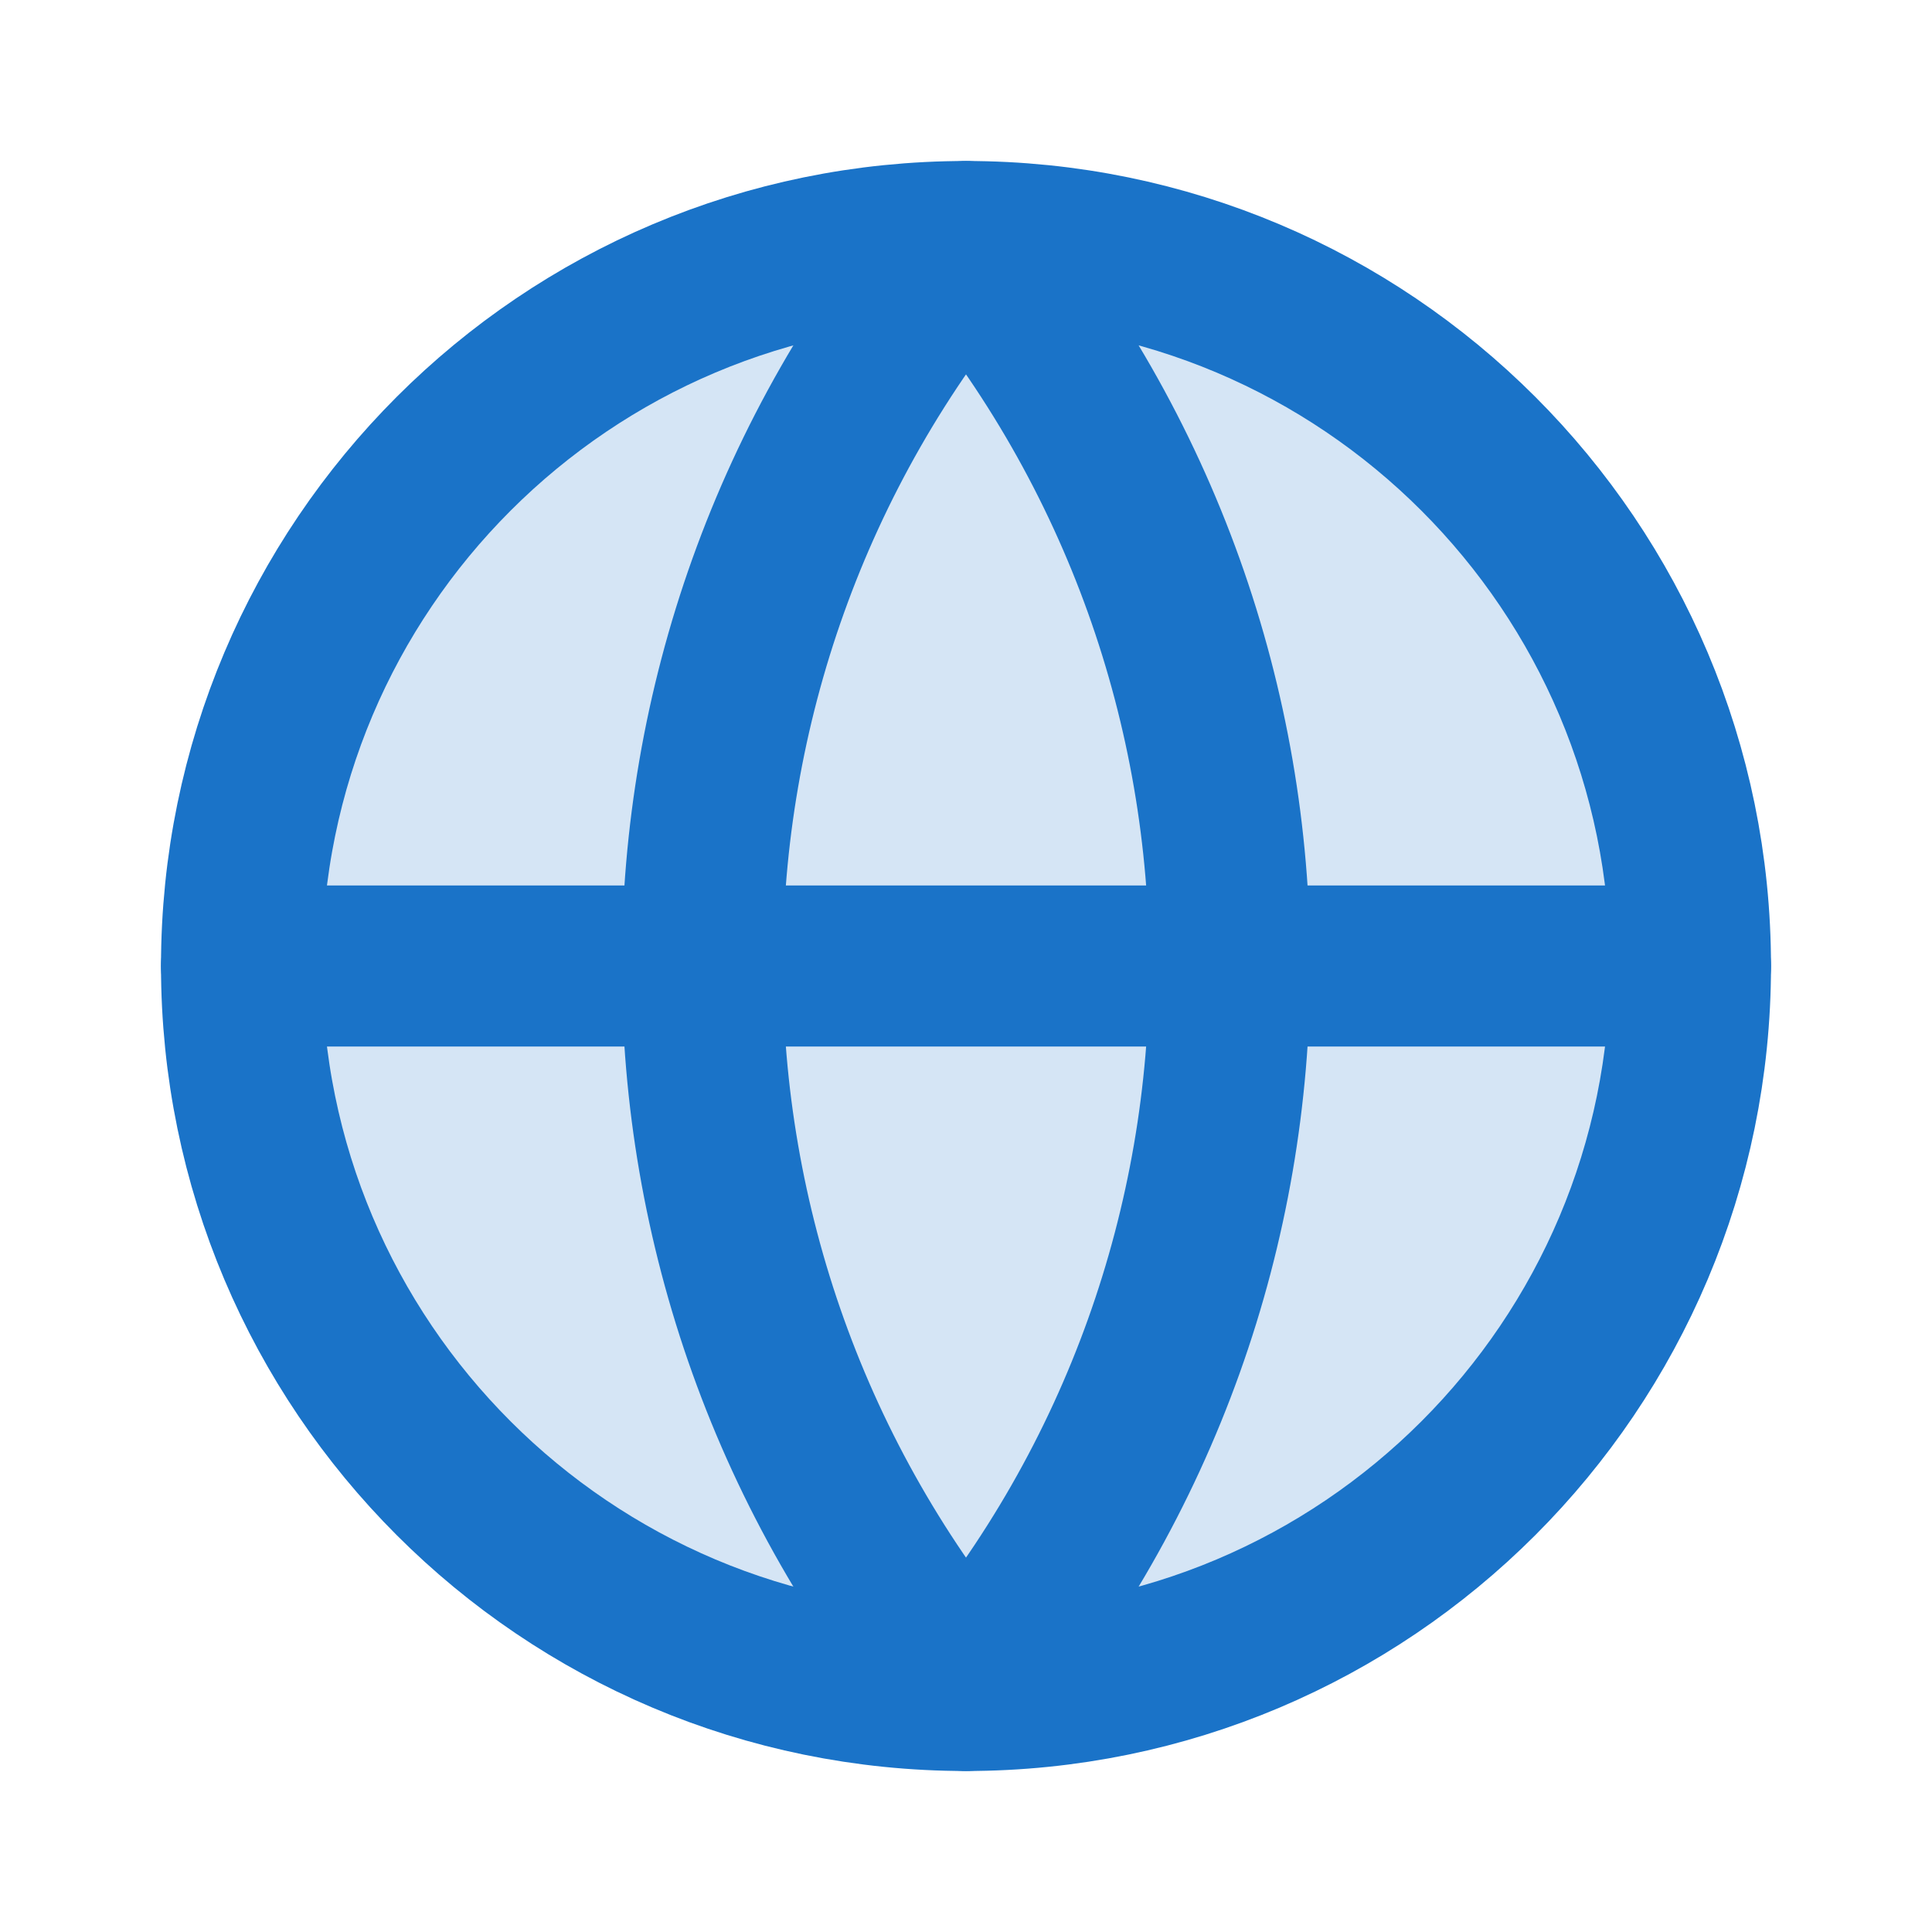
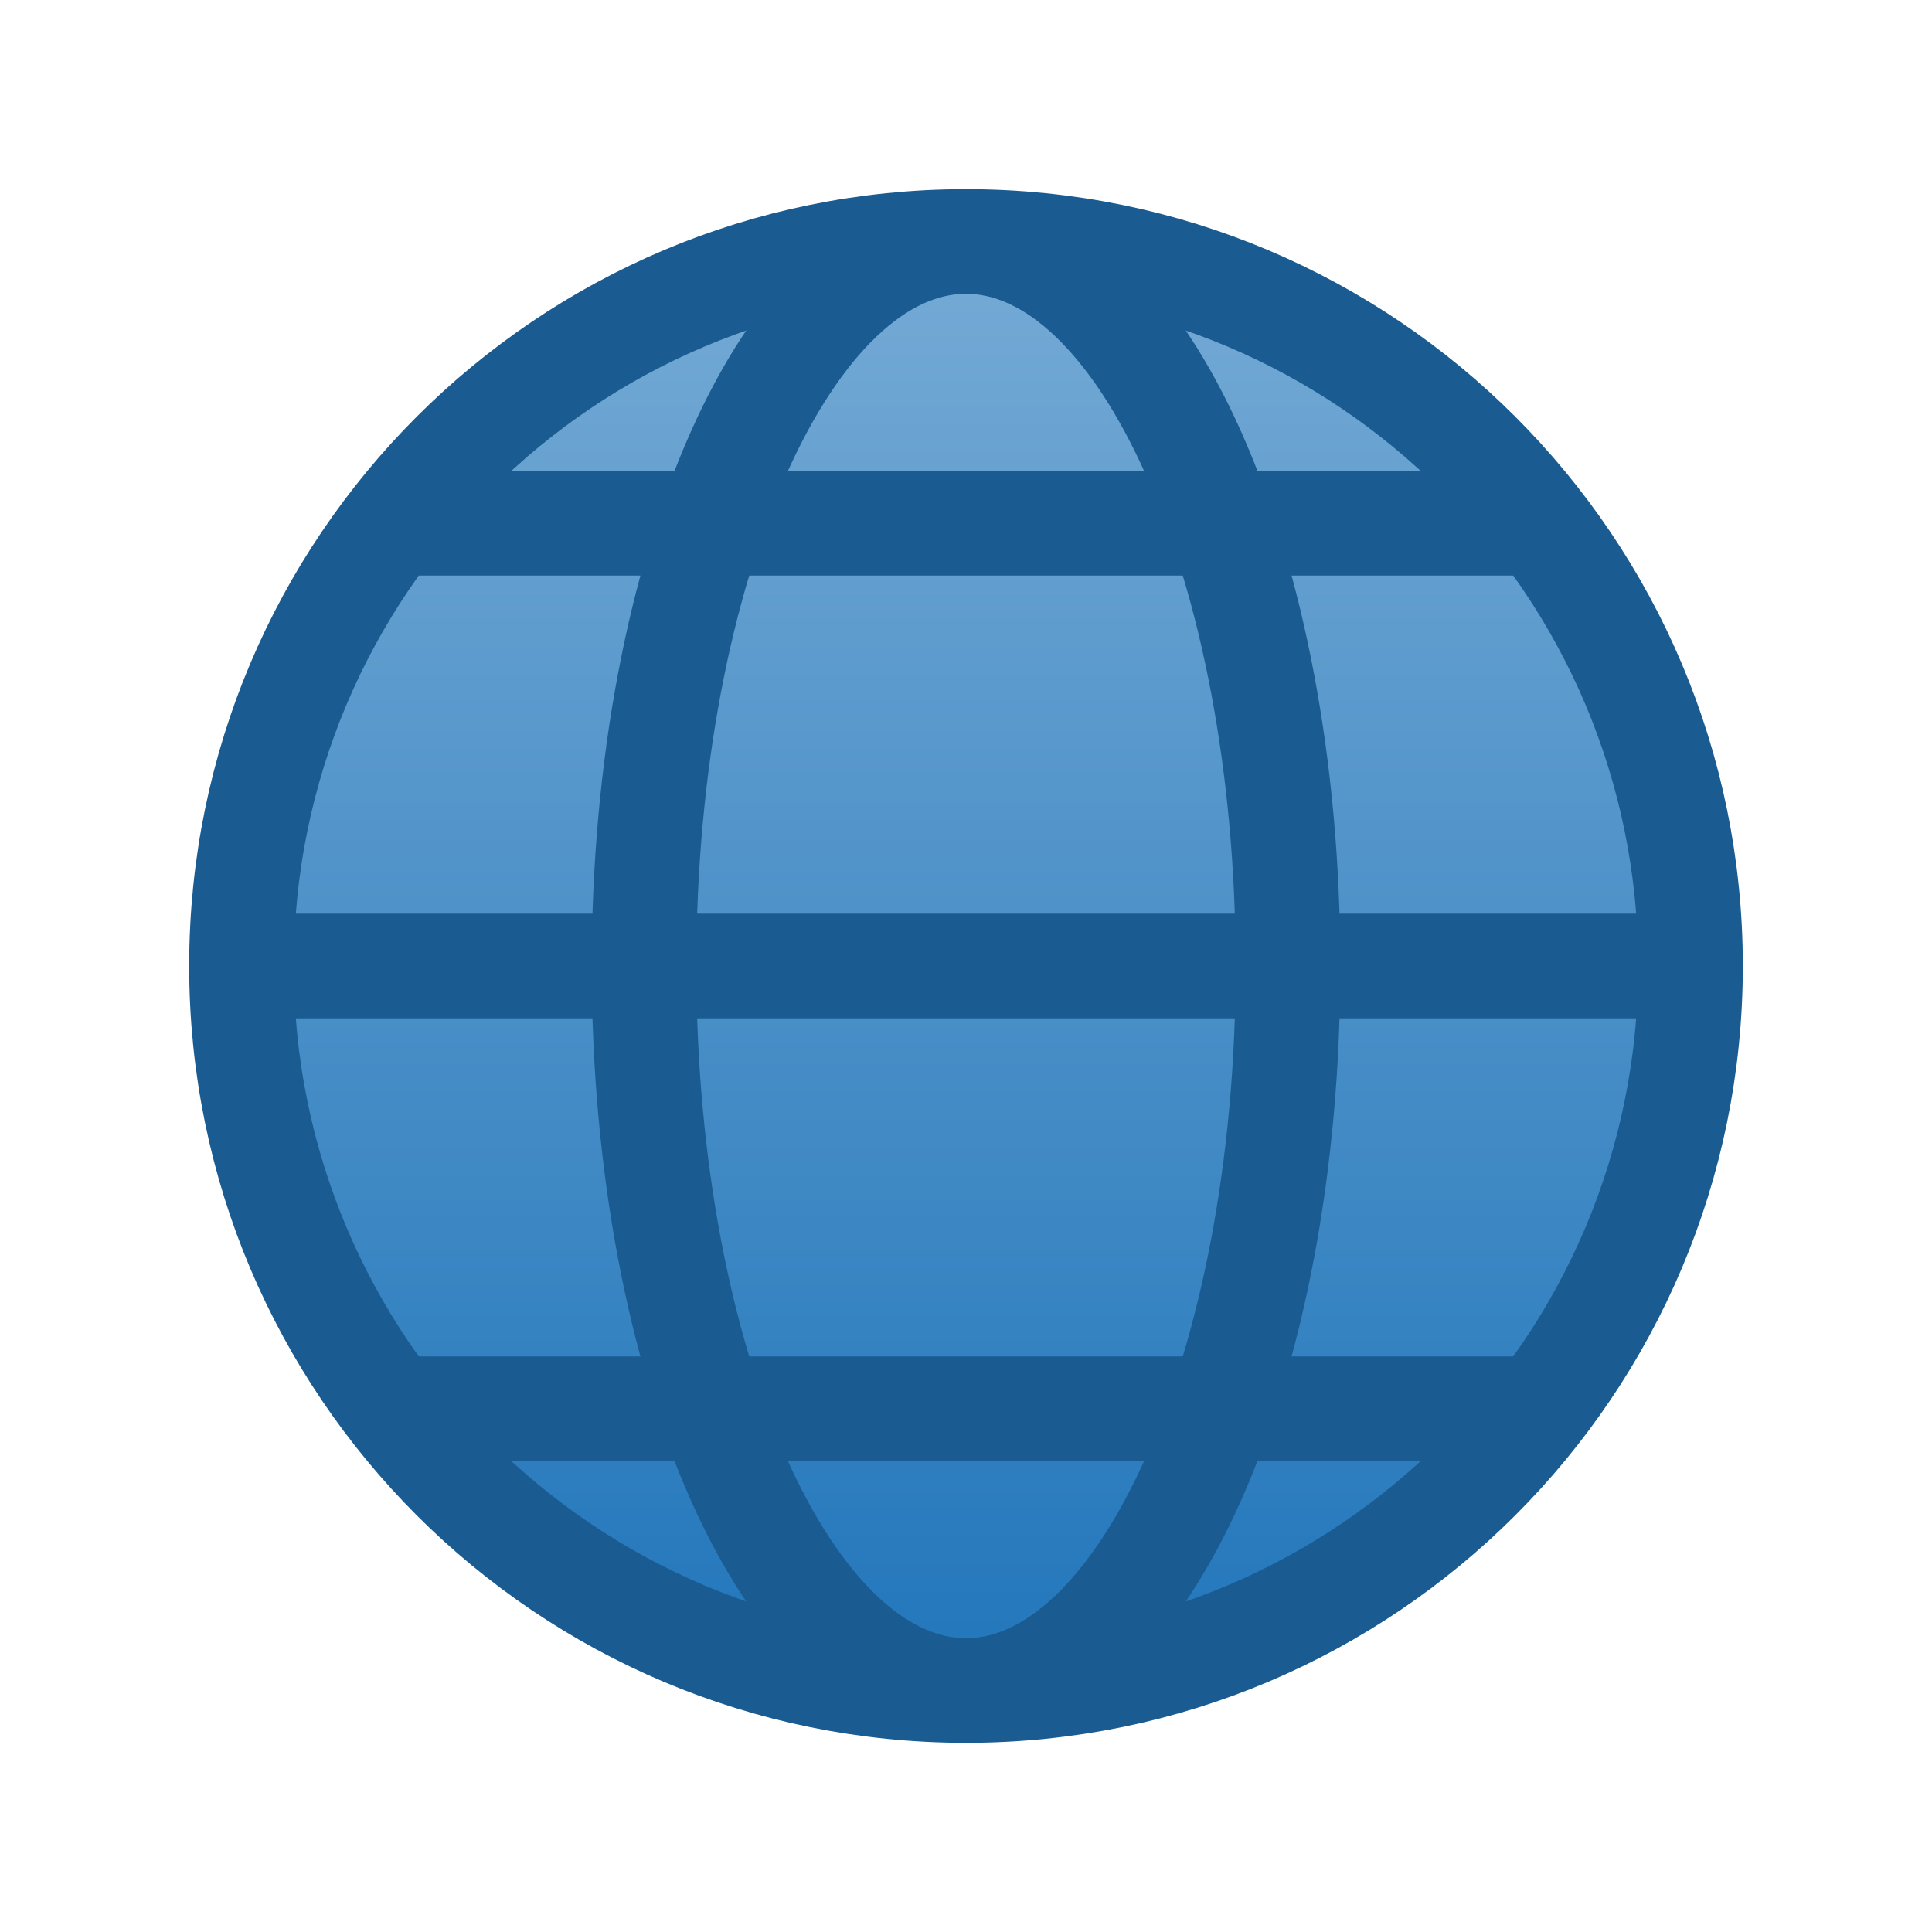
- <svg xmlns="http://www.w3.org/2000/svg" viewBox="0 0 24 24" fill="none" stroke="#1A73C8" stroke-width="2" stroke-linecap="round" stroke-linejoin="round">
-   <circle fill="#1A73C8" fill-opacity="0.18" stroke="none" cx="12" cy="12" r="9" />
+ <svg xmlns="http://www.w3.org/2000/svg" viewBox="0 0 24 24" fill="none" stroke="#1a5c92" stroke-width="1.3" stroke-linecap="round" stroke-linejoin="round">
+   <defs>
+     <linearGradient id="tone" x1="0" y1="0" x2="0" y2="1">
+       <stop stop-color="#75aad5" />
+       <stop offset="1" stop-color="#2176BB" />
+     </linearGradient>
+   </defs>
+   <circle fill="url(#tone)" stroke="none" cx="12" cy="12" r="9" />
  <circle cx="12" cy="12" r="9" />
-   <path d="M3 12h18M12 3a14 14 0 0 1 0 18M12 3a14 14 0 0 0 0 18" />
+   <ellipse cx="12" cy="12" rx="4" ry="9" />
+   <path d="M3 12h18M5 6.5h14M5 17.5h14" />
</svg>
